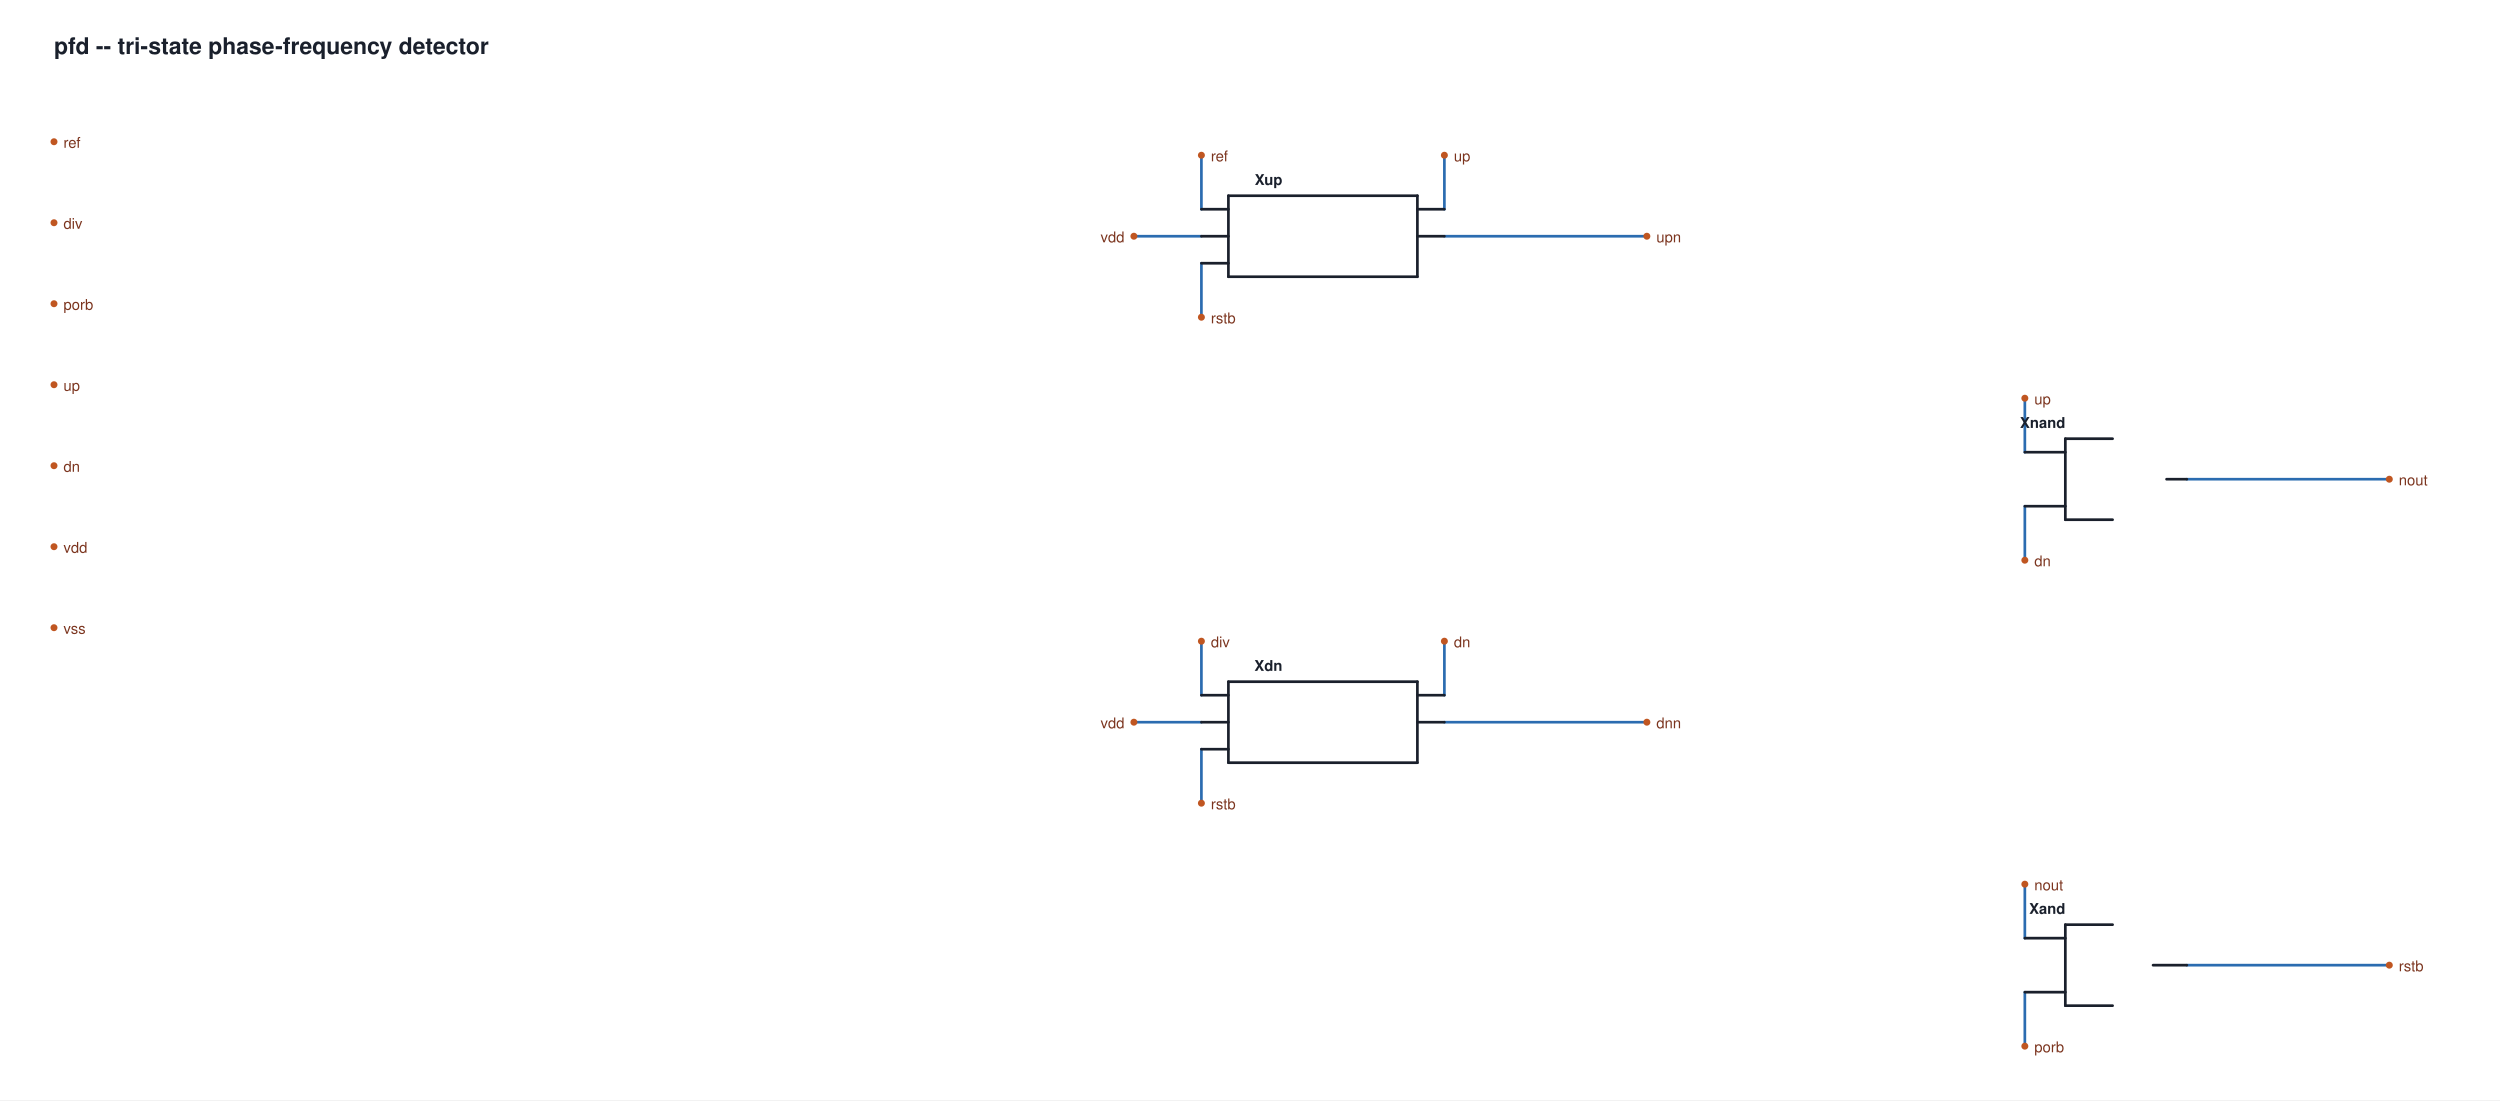
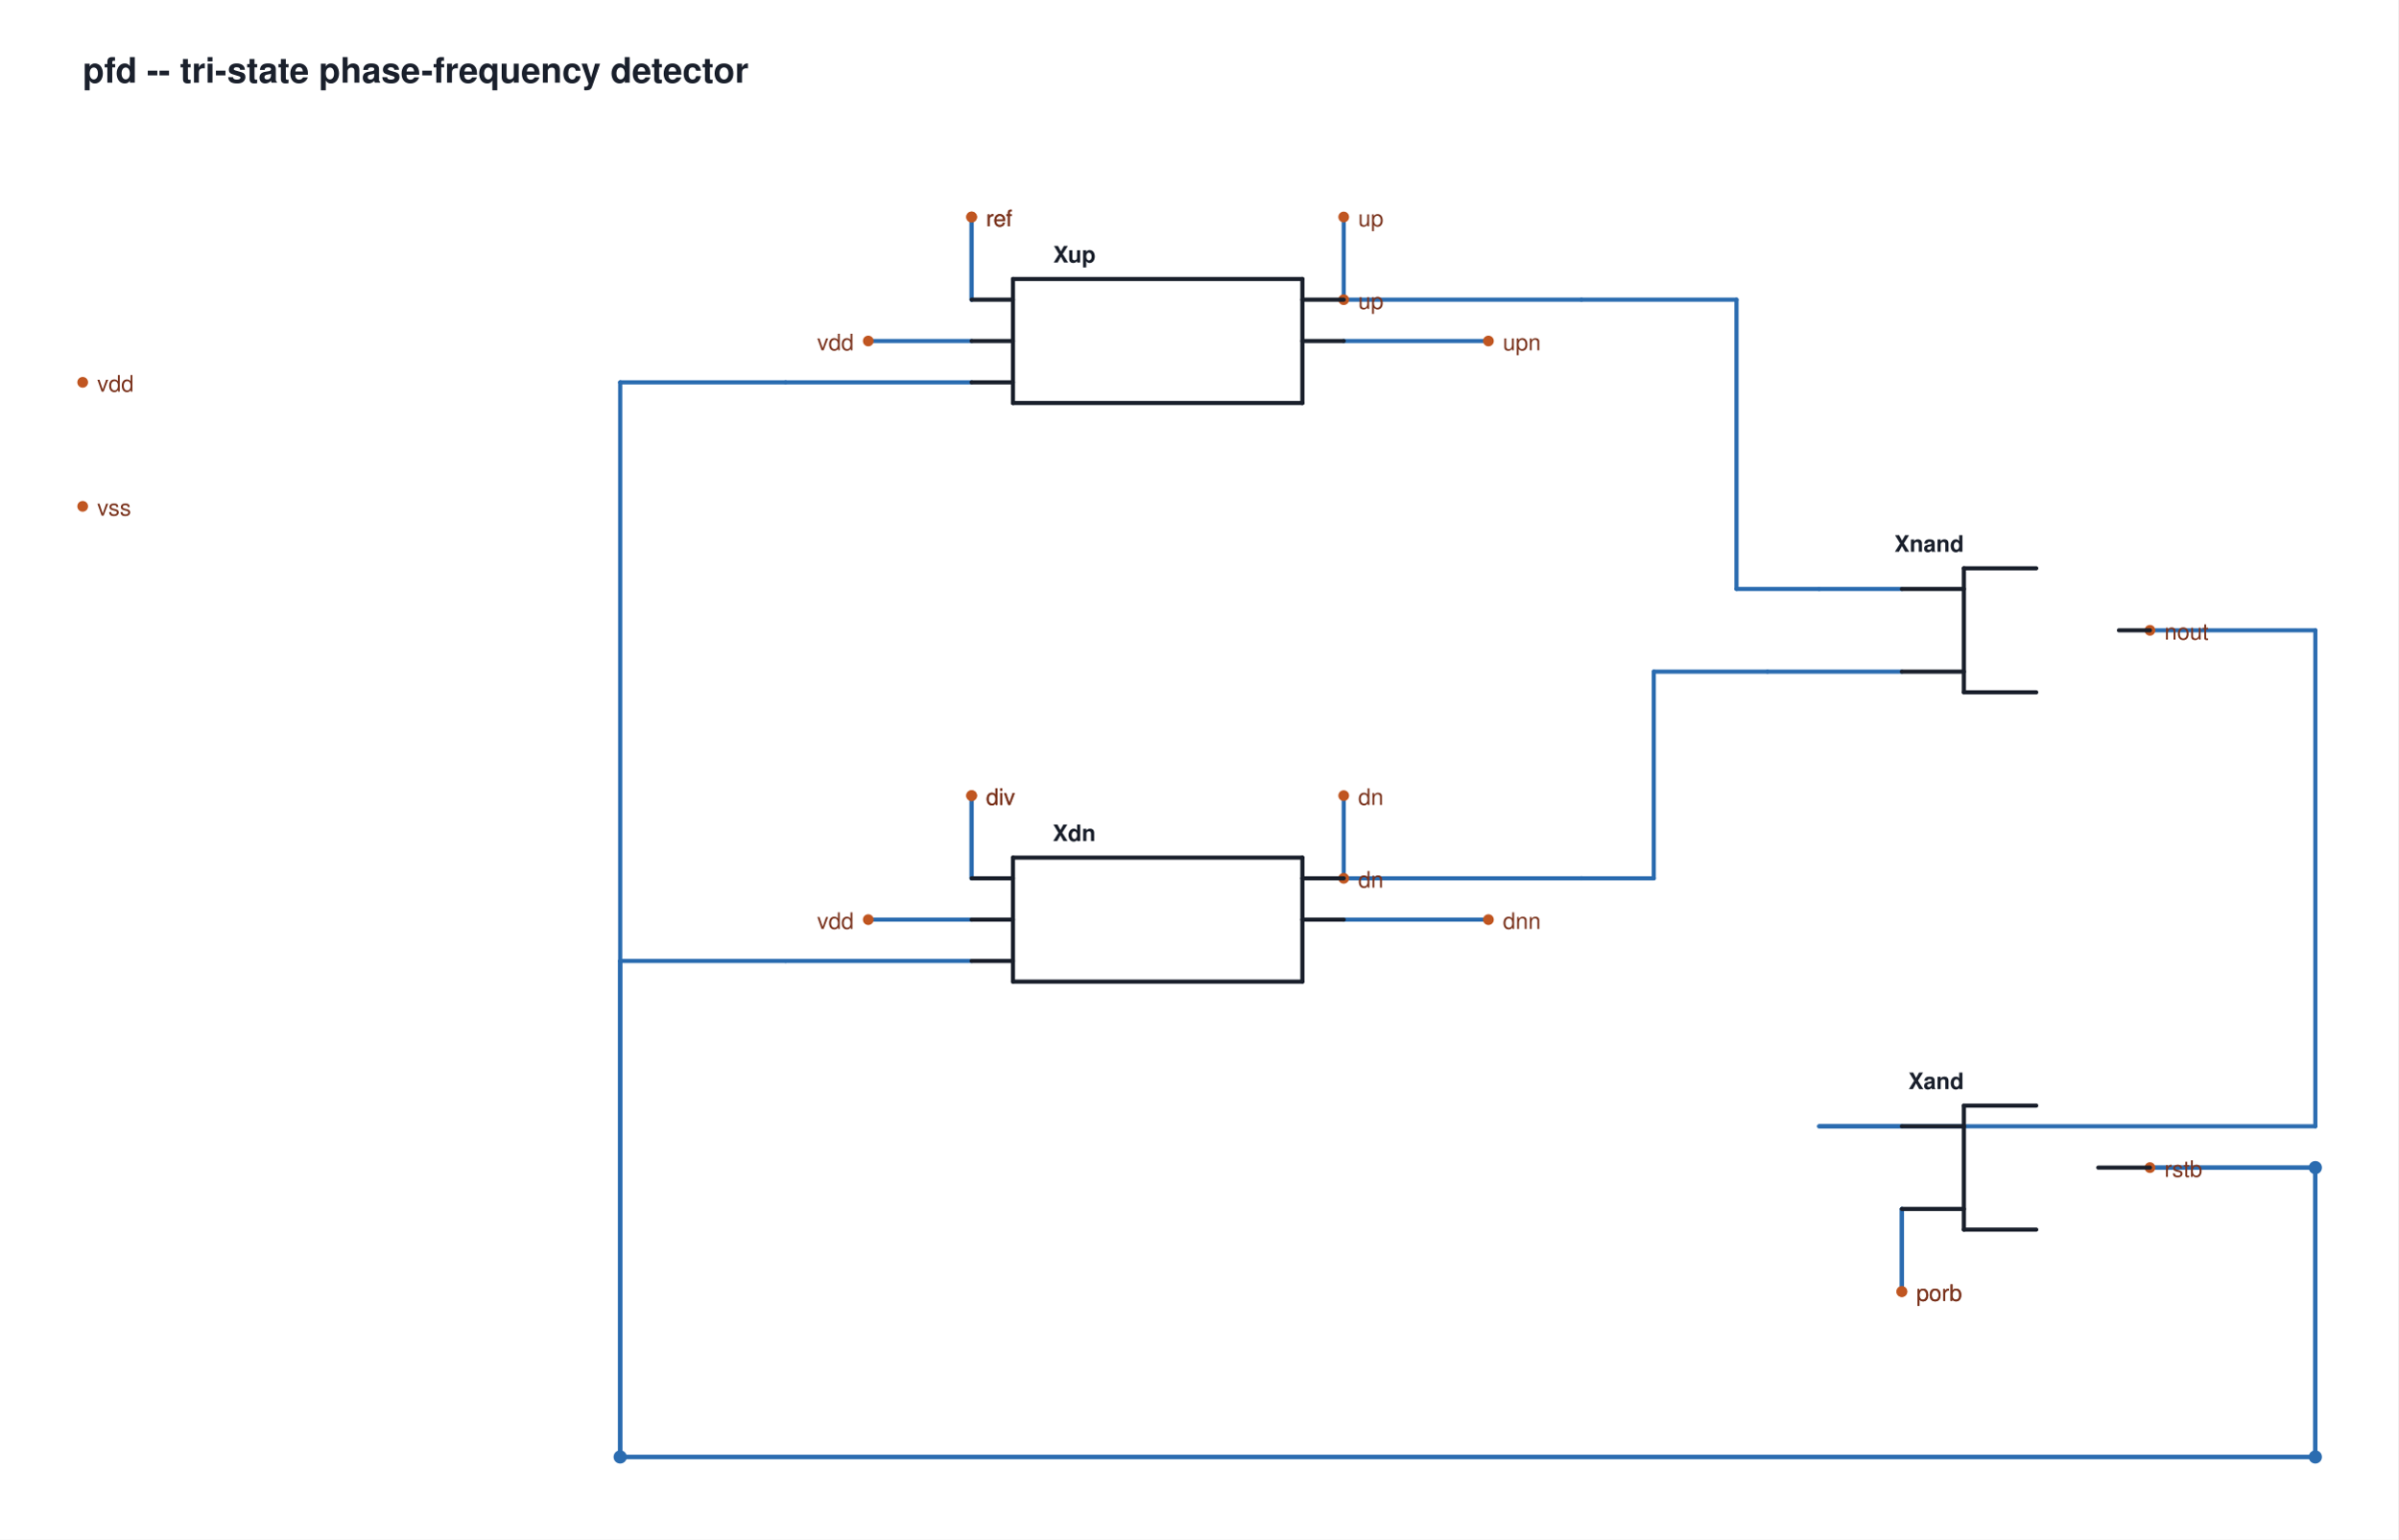
- <svg xmlns="http://www.w3.org/2000/svg" width="1852" height="815" viewBox="-980 -465 1852 815">
-   <rect x="-980.0" y="-465.0" width="1852.0" height="815.0" fill="#ffffff" />
-   <line x1="90.0" y1="-310.0" x2="90.0" y2="-350.0" stroke="#2b6cb0" stroke-width="2" stroke-linecap="round" />
-   <line x1="90.0" y1="-290.0" x2="240.0" y2="-290.0" stroke="#2b6cb0" stroke-width="2" stroke-linecap="round" />
-   <line x1="-90.0" y1="-310.0" x2="-90.0" y2="-350.0" stroke="#2b6cb0" stroke-width="2" stroke-linecap="round" />
-   <line x1="-90.0" y1="-290.0" x2="-140.0" y2="-290.0" stroke="#2b6cb0" stroke-width="2" stroke-linecap="round" />
-   <line x1="-90.0" y1="-270.0" x2="-90.0" y2="-230.0" stroke="#2b6cb0" stroke-width="2" stroke-linecap="round" />
-   <line x1="90.0" y1="50.0" x2="90.0" y2="10.0" stroke="#2b6cb0" stroke-width="2" stroke-linecap="round" />
-   <line x1="90.0" y1="70.0" x2="240.0" y2="70.0" stroke="#2b6cb0" stroke-width="2" stroke-linecap="round" />
-   <line x1="-90.0" y1="50.0" x2="-90.0" y2="10.0" stroke="#2b6cb0" stroke-width="2" stroke-linecap="round" />
-   <line x1="-90.0" y1="70.0" x2="-140.0" y2="70.0" stroke="#2b6cb0" stroke-width="2" stroke-linecap="round" />
-   <line x1="-90.0" y1="90.0" x2="-90.0" y2="130.0" stroke="#2b6cb0" stroke-width="2" stroke-linecap="round" />
-   <line x1="520.0" y1="-130.0" x2="520.0" y2="-170.0" stroke="#2b6cb0" stroke-width="2" stroke-linecap="round" />
-   <line x1="520.0" y1="-90.0" x2="520.0" y2="-50.0" stroke="#2b6cb0" stroke-width="2" stroke-linecap="round" />
-   <line x1="640.0" y1="-110.0" x2="790.0" y2="-110.0" stroke="#2b6cb0" stroke-width="2" stroke-linecap="round" />
-   <line x1="520.0" y1="230.0" x2="520.0" y2="190.0" stroke="#2b6cb0" stroke-width="2" stroke-linecap="round" />
-   <line x1="520.0" y1="270.0" x2="520.0" y2="310.0" stroke="#2b6cb0" stroke-width="2" stroke-linecap="round" />
-   <line x1="640.0" y1="250.0" x2="790.0" y2="250.0" stroke="#2b6cb0" stroke-width="2" stroke-linecap="round" />
-   <line x1="-70.0" y1="-320.0" x2="70.0" y2="-320.0" stroke="#1a202c" stroke-width="2" stroke-linecap="round" />
-   <line x1="-70.0" y1="-260.0" x2="70.0" y2="-260.0" stroke="#1a202c" stroke-width="2" stroke-linecap="round" />
-   <line x1="-70.0" y1="-320.0" x2="-70.0" y2="-260.0" stroke="#1a202c" stroke-width="2" stroke-linecap="round" />
-   <line x1="70.0" y1="-320.0" x2="70.0" y2="-260.0" stroke="#1a202c" stroke-width="2" stroke-linecap="round" />
-   <line x1="-90.0" y1="-310.0" x2="-70.0" y2="-310.0" stroke="#1a202c" stroke-width="2" stroke-linecap="round" />
-   <line x1="-90.0" y1="-290.0" x2="-70.0" y2="-290.0" stroke="#1a202c" stroke-width="2" stroke-linecap="round" />
-   <line x1="-90.0" y1="-270.0" x2="-70.0" y2="-270.0" stroke="#1a202c" stroke-width="2" stroke-linecap="round" />
-   <line x1="70.0" y1="-310.0" x2="90.0" y2="-310.0" stroke="#1a202c" stroke-width="2" stroke-linecap="round" />
-   <line x1="70.0" y1="-290.0" x2="90.0" y2="-290.0" stroke="#1a202c" stroke-width="2" stroke-linecap="round" />
-   <text x="-30.0" y="-328.0" text-anchor="end" font-family="Helvetica,Arial,sans-serif" font-size="11" font-weight="bold" fill="#1a202c">Xup</text>
-   <circle cx="90.0" cy="-350.0" r="2.6" fill="#c05621" />
-   <text x="97.0" y="-345.5" text-anchor="start" font-family="Helvetica,Arial,sans-serif" font-size="11" fill="#7b341e">up</text>
-   <circle cx="240.0" cy="-290.0" r="2.6" fill="#c05621" />
-   <text x="247.0" y="-285.5" text-anchor="start" font-family="Helvetica,Arial,sans-serif" font-size="11" fill="#7b341e">upn</text>
-   <circle cx="-90.0" cy="-350.0" r="2.6" fill="#c05621" />
-   <text x="-83.0" y="-345.5" text-anchor="start" font-family="Helvetica,Arial,sans-serif" font-size="11" fill="#7b341e">ref</text>
-   <circle cx="-140.0" cy="-290.0" r="2.6" fill="#c05621" />
-   <text x="-147.0" y="-285.5" text-anchor="end" font-family="Helvetica,Arial,sans-serif" font-size="11" fill="#7b341e">vdd</text>
-   <circle cx="-90.0" cy="-230.0" r="2.6" fill="#c05621" />
-   <text x="-83.0" y="-225.5" text-anchor="start" font-family="Helvetica,Arial,sans-serif" font-size="11" fill="#7b341e">rstb</text>
-   <line x1="-70.0" y1="40.0" x2="70.0" y2="40.0" stroke="#1a202c" stroke-width="2" stroke-linecap="round" />
-   <line x1="-70.0" y1="100.0" x2="70.0" y2="100.0" stroke="#1a202c" stroke-width="2" stroke-linecap="round" />
-   <line x1="-70.0" y1="40.0" x2="-70.0" y2="100.0" stroke="#1a202c" stroke-width="2" stroke-linecap="round" />
-   <line x1="70.0" y1="40.0" x2="70.0" y2="100.0" stroke="#1a202c" stroke-width="2" stroke-linecap="round" />
-   <line x1="-90.0" y1="50.0" x2="-70.0" y2="50.0" stroke="#1a202c" stroke-width="2" stroke-linecap="round" />
-   <line x1="-90.0" y1="70.0" x2="-70.0" y2="70.0" stroke="#1a202c" stroke-width="2" stroke-linecap="round" />
-   <line x1="-90.0" y1="90.0" x2="-70.0" y2="90.0" stroke="#1a202c" stroke-width="2" stroke-linecap="round" />
-   <line x1="70.0" y1="50.0" x2="90.0" y2="50.0" stroke="#1a202c" stroke-width="2" stroke-linecap="round" />
-   <line x1="70.0" y1="70.0" x2="90.0" y2="70.0" stroke="#1a202c" stroke-width="2" stroke-linecap="round" />
-   <text x="-30.0" y="32.0" text-anchor="end" font-family="Helvetica,Arial,sans-serif" font-size="11" font-weight="bold" fill="#1a202c">Xdn</text>
-   <circle cx="90.0" cy="10.0" r="2.6" fill="#c05621" />
-   <text x="97.0" y="14.5" text-anchor="start" font-family="Helvetica,Arial,sans-serif" font-size="11" fill="#7b341e">dn</text>
-   <circle cx="240.0" cy="70.0" r="2.6" fill="#c05621" />
-   <text x="247.0" y="74.5" text-anchor="start" font-family="Helvetica,Arial,sans-serif" font-size="11" fill="#7b341e">dnn</text>
-   <circle cx="-90.0" cy="10.0" r="2.6" fill="#c05621" />
-   <text x="-83.0" y="14.5" text-anchor="start" font-family="Helvetica,Arial,sans-serif" font-size="11" fill="#7b341e">div</text>
-   <circle cx="-140.0" cy="70.0" r="2.6" fill="#c05621" />
-   <text x="-147.0" y="74.5" text-anchor="end" font-family="Helvetica,Arial,sans-serif" font-size="11" fill="#7b341e">vdd</text>
-   <circle cx="-90.0" cy="130.0" r="2.6" fill="#c05621" />
-   <text x="-83.0" y="134.5" text-anchor="start" font-family="Helvetica,Arial,sans-serif" font-size="11" fill="#7b341e">rstb</text>
-   <line x1="520.0" y1="-130.0" x2="550.0" y2="-130.0" stroke="#1a202c" stroke-width="2" stroke-linecap="round" />
-   <line x1="520.0" y1="-90.0" x2="550.0" y2="-90.0" stroke="#1a202c" stroke-width="2" stroke-linecap="round" />
-   <line x1="550.0" y1="-140.0" x2="550.0" y2="-80.0" stroke="#1a202c" stroke-width="2" stroke-linecap="round" />
-   <line x1="550.0" y1="-80.0" x2="585.0" y2="-80.0" stroke="#1a202c" stroke-width="2" stroke-linecap="round" />
-   <line x1="550.0" y1="-140.0" x2="585.0" y2="-140.0" stroke="#1a202c" stroke-width="2" stroke-linecap="round" />
-   <line x1="625.0" y1="-110.0" x2="640.0" y2="-110.0" stroke="#1a202c" stroke-width="2" stroke-linecap="round" />
-   <text x="550.0" y="-148.0" text-anchor="end" font-family="Helvetica,Arial,sans-serif" font-size="11" font-weight="bold" fill="#1a202c">Xnand</text>
-   <circle cx="520.0" cy="-170.0" r="2.6" fill="#c05621" />
-   <text x="527.0" y="-165.5" text-anchor="start" font-family="Helvetica,Arial,sans-serif" font-size="11" fill="#7b341e">up</text>
-   <circle cx="520.0" cy="-50.0" r="2.6" fill="#c05621" />
-   <text x="527.0" y="-45.5" text-anchor="start" font-family="Helvetica,Arial,sans-serif" font-size="11" fill="#7b341e">dn</text>
-   <circle cx="790.0" cy="-110.0" r="2.6" fill="#c05621" />
-   <text x="797.0" y="-105.5" text-anchor="start" font-family="Helvetica,Arial,sans-serif" font-size="11" fill="#7b341e">nout</text>
-   <line x1="520.0" y1="230.0" x2="550.0" y2="230.0" stroke="#1a202c" stroke-width="2" stroke-linecap="round" />
-   <line x1="520.0" y1="270.0" x2="550.0" y2="270.0" stroke="#1a202c" stroke-width="2" stroke-linecap="round" />
-   <line x1="550.0" y1="220.0" x2="550.0" y2="280.0" stroke="#1a202c" stroke-width="2" stroke-linecap="round" />
-   <line x1="550.0" y1="280.0" x2="585.0" y2="280.0" stroke="#1a202c" stroke-width="2" stroke-linecap="round" />
-   <line x1="550.0" y1="220.0" x2="585.0" y2="220.0" stroke="#1a202c" stroke-width="2" stroke-linecap="round" />
-   <line x1="615.0" y1="250.0" x2="640.0" y2="250.0" stroke="#1a202c" stroke-width="2" stroke-linecap="round" />
-   <text x="550.0" y="212.0" text-anchor="end" font-family="Helvetica,Arial,sans-serif" font-size="11" font-weight="bold" fill="#1a202c">Xand</text>
-   <circle cx="520.0" cy="190.0" r="2.6" fill="#c05621" />
-   <text x="527.0" y="194.5" text-anchor="start" font-family="Helvetica,Arial,sans-serif" font-size="11" fill="#7b341e">nout</text>
-   <circle cx="520.0" cy="310.0" r="2.6" fill="#c05621" />
-   <text x="527.0" y="314.5" text-anchor="start" font-family="Helvetica,Arial,sans-serif" font-size="11" fill="#7b341e">porb</text>
-   <circle cx="790.0" cy="250.0" r="2.6" fill="#c05621" />
-   <text x="797.0" y="254.5" text-anchor="start" font-family="Helvetica,Arial,sans-serif" font-size="11" fill="#7b341e">rstb</text>
-   <circle cx="-940.0" cy="-360.0" r="2.6" fill="#c05621" />
-   <text x="-933.0" y="-355.5" text-anchor="start" font-family="Helvetica,Arial,sans-serif" font-size="11" fill="#7b341e">ref</text>
-   <circle cx="-940.0" cy="-300.0" r="2.6" fill="#c05621" />
-   <text x="-933.0" y="-295.5" text-anchor="start" font-family="Helvetica,Arial,sans-serif" font-size="11" fill="#7b341e">div</text>
-   <circle cx="-940.0" cy="-240.0" r="2.6" fill="#c05621" />
-   <text x="-933.0" y="-235.5" text-anchor="start" font-family="Helvetica,Arial,sans-serif" font-size="11" fill="#7b341e">porb</text>
-   <circle cx="-940.0" cy="-180.0" r="2.6" fill="#c05621" />
-   <text x="-933.0" y="-175.5" text-anchor="start" font-family="Helvetica,Arial,sans-serif" font-size="11" fill="#7b341e">up</text>
-   <circle cx="-940.0" cy="-120.0" r="2.6" fill="#c05621" />
-   <text x="-933.0" y="-115.5" text-anchor="start" font-family="Helvetica,Arial,sans-serif" font-size="11" fill="#7b341e">dn</text>
-   <circle cx="-940.0" cy="-60.0" r="2.6" fill="#c05621" />
-   <text x="-933.0" y="-55.5" text-anchor="start" font-family="Helvetica,Arial,sans-serif" font-size="11" fill="#7b341e">vdd</text>
-   <circle cx="-940.0" cy="0.0" r="2.6" fill="#c05621" />
-   <text x="-933.0" y="4.5" text-anchor="start" font-family="Helvetica,Arial,sans-serif" font-size="11" fill="#7b341e">vss</text>
-   <text x="-940.0" y="-425.0" font-family="Helvetica,Arial,sans-serif" font-size="17.0" font-weight="bold" fill="#1a202c">pfd -- tri-state phase-frequency detector</text>
+ <svg xmlns="http://www.w3.org/2000/svg" width="1160" height="745" viewBox="-560 -385 1160 745">
+   <rect x="-560.0" y="-385.0" width="1160.0" height="745.0" fill="#ffffff" />
+   <line x1="90.0" y1="-240.0" x2="205.0" y2="-240.0" stroke="#2b6cb0" stroke-width="2" stroke-linecap="round" />
+   <line x1="205.0" y1="-240.0" x2="280.0" y2="-240.0" stroke="#2b6cb0" stroke-width="2" stroke-linecap="round" />
+   <line x1="280.0" y1="-240.0" x2="280.0" y2="-100.0" stroke="#2b6cb0" stroke-width="2" stroke-linecap="round" />
+   <line x1="280.0" y1="-100.0" x2="320.0" y2="-100.0" stroke="#2b6cb0" stroke-width="2" stroke-linecap="round" />
+   <line x1="320.0" y1="-100.0" x2="360.0" y2="-100.0" stroke="#2b6cb0" stroke-width="2" stroke-linecap="round" />
+   <line x1="90.0" y1="40.0" x2="205.0" y2="40.0" stroke="#2b6cb0" stroke-width="2" stroke-linecap="round" />
+   <line x1="205.0" y1="40.0" x2="240.0" y2="40.0" stroke="#2b6cb0" stroke-width="2" stroke-linecap="round" />
+   <line x1="240.0" y1="40.0" x2="240.0" y2="-60.0" stroke="#2b6cb0" stroke-width="2" stroke-linecap="round" />
+   <line x1="240.0" y1="-60.0" x2="295.0" y2="-60.0" stroke="#2b6cb0" stroke-width="2" stroke-linecap="round" />
+   <line x1="295.0" y1="-60.0" x2="360.0" y2="-60.0" stroke="#2b6cb0" stroke-width="2" stroke-linecap="round" />
+   <line x1="480.0" y1="-80.0" x2="560.0" y2="-80.0" stroke="#2b6cb0" stroke-width="2" stroke-linecap="round" />
+   <line x1="560.0" y1="-80.0" x2="560.0" y2="160.0" stroke="#2b6cb0" stroke-width="2" stroke-linecap="round" />
+   <line x1="560.0" y1="160.0" x2="320.0" y2="160.0" stroke="#2b6cb0" stroke-width="2" stroke-linecap="round" />
+   <line x1="320.0" y1="160.0" x2="360.0" y2="160.0" stroke="#2b6cb0" stroke-width="2" stroke-linecap="round" />
+   <line x1="480.0" y1="180.0" x2="560.0" y2="180.0" stroke="#2b6cb0" stroke-width="2" stroke-linecap="round" />
+   <line x1="560.0" y1="180.0" x2="560.0" y2="320.0" stroke="#2b6cb0" stroke-width="2" stroke-linecap="round" />
+   <line x1="560.0" y1="320.0" x2="-260.0" y2="320.0" stroke="#2b6cb0" stroke-width="2" stroke-linecap="round" />
+   <line x1="-260.0" y1="320.0" x2="-260.0" y2="-200.0" stroke="#2b6cb0" stroke-width="2" stroke-linecap="round" />
+   <line x1="-260.0" y1="-200.0" x2="-180.0" y2="-200.0" stroke="#2b6cb0" stroke-width="2" stroke-linecap="round" />
+   <line x1="-180.0" y1="-200.0" x2="-90.0" y2="-200.0" stroke="#2b6cb0" stroke-width="2" stroke-linecap="round" />
+   <line x1="480.0" y1="180.0" x2="560.0" y2="180.0" stroke="#2b6cb0" stroke-width="2" stroke-linecap="round" />
+   <line x1="560.0" y1="180.0" x2="560.0" y2="320.0" stroke="#2b6cb0" stroke-width="2" stroke-linecap="round" />
+   <line x1="560.0" y1="320.0" x2="-260.0" y2="320.0" stroke="#2b6cb0" stroke-width="2" stroke-linecap="round" />
+   <line x1="-260.0" y1="320.0" x2="-260.0" y2="80.0" stroke="#2b6cb0" stroke-width="2" stroke-linecap="round" />
+   <line x1="-260.0" y1="80.0" x2="-180.0" y2="80.0" stroke="#2b6cb0" stroke-width="2" stroke-linecap="round" />
+   <line x1="-180.0" y1="80.0" x2="-90.0" y2="80.0" stroke="#2b6cb0" stroke-width="2" stroke-linecap="round" />
+   <line x1="90.0" y1="-220.0" x2="160.0" y2="-220.0" stroke="#2b6cb0" stroke-width="2" stroke-linecap="round" />
+   <line x1="-90.0" y1="-240.0" x2="-90.0" y2="-280.0" stroke="#2b6cb0" stroke-width="2" stroke-linecap="round" />
+   <line x1="-90.0" y1="-220.0" x2="-140.0" y2="-220.0" stroke="#2b6cb0" stroke-width="2" stroke-linecap="round" />
+   <line x1="90.0" y1="60.0" x2="160.0" y2="60.0" stroke="#2b6cb0" stroke-width="2" stroke-linecap="round" />
+   <line x1="-90.0" y1="40.0" x2="-90.0" y2="0.0" stroke="#2b6cb0" stroke-width="2" stroke-linecap="round" />
+   <line x1="-90.0" y1="60.0" x2="-140.0" y2="60.0" stroke="#2b6cb0" stroke-width="2" stroke-linecap="round" />
+   <line x1="360.0" y1="200.0" x2="360.0" y2="240.0" stroke="#2b6cb0" stroke-width="2" stroke-linecap="round" />
+   <line x1="-90.0" y1="-240.0" x2="-90.0" y2="-280.0" stroke="#2b6cb0" stroke-width="2" stroke-linecap="round" />
+   <line x1="-90.0" y1="40.0" x2="-90.0" y2="0.0" stroke="#2b6cb0" stroke-width="2" stroke-linecap="round" />
+   <line x1="360.0" y1="200.0" x2="360.0" y2="240.0" stroke="#2b6cb0" stroke-width="2" stroke-linecap="round" />
+   <line x1="90.0" y1="-240.0" x2="90.0" y2="-280.0" stroke="#2b6cb0" stroke-width="2" stroke-linecap="round" />
+   <line x1="90.0" y1="40.0" x2="90.0" y2="0.0" stroke="#2b6cb0" stroke-width="2" stroke-linecap="round" />
+   <circle cx="560.0" cy="180.0" r="3.2" fill="#2b6cb0" />
+   <circle cx="560.0" cy="320.0" r="3.2" fill="#2b6cb0" />
+   <circle cx="-260.0" cy="320.0" r="3.2" fill="#2b6cb0" />
+   <circle cx="90.0" cy="-240.0" r="2.6" fill="#c05621" />
+   <text x="97.0" y="-235.5" text-anchor="start" font-family="Helvetica,Arial,sans-serif" font-size="11" fill="#7b341e">up</text>
+   <circle cx="90.0" cy="40.0" r="2.6" fill="#c05621" />
+   <text x="97.0" y="44.5" text-anchor="start" font-family="Helvetica,Arial,sans-serif" font-size="11" fill="#7b341e">dn</text>
+   <circle cx="480.0" cy="-80.0" r="2.6" fill="#c05621" />
+   <text x="487.0" y="-75.5" text-anchor="start" font-family="Helvetica,Arial,sans-serif" font-size="11" fill="#7b341e">nout</text>
+   <circle cx="480.0" cy="180.0" r="2.6" fill="#c05621" />
+   <text x="487.0" y="184.5" text-anchor="start" font-family="Helvetica,Arial,sans-serif" font-size="11" fill="#7b341e">rstb</text>
+   <line x1="-70.0" y1="-250.0" x2="70.0" y2="-250.0" stroke="#1a202c" stroke-width="2" stroke-linecap="round" />
+   <line x1="-70.0" y1="-190.0" x2="70.0" y2="-190.0" stroke="#1a202c" stroke-width="2" stroke-linecap="round" />
+   <line x1="-70.0" y1="-250.0" x2="-70.0" y2="-190.0" stroke="#1a202c" stroke-width="2" stroke-linecap="round" />
+   <line x1="70.0" y1="-250.0" x2="70.0" y2="-190.0" stroke="#1a202c" stroke-width="2" stroke-linecap="round" />
+   <line x1="-90.0" y1="-240.0" x2="-70.0" y2="-240.0" stroke="#1a202c" stroke-width="2" stroke-linecap="round" />
+   <line x1="-90.0" y1="-220.0" x2="-70.0" y2="-220.0" stroke="#1a202c" stroke-width="2" stroke-linecap="round" />
+   <line x1="-90.0" y1="-200.0" x2="-70.0" y2="-200.0" stroke="#1a202c" stroke-width="2" stroke-linecap="round" />
+   <line x1="70.0" y1="-240.0" x2="90.0" y2="-240.0" stroke="#1a202c" stroke-width="2" stroke-linecap="round" />
+   <line x1="70.0" y1="-220.0" x2="90.0" y2="-220.0" stroke="#1a202c" stroke-width="2" stroke-linecap="round" />
+   <text x="-30.0" y="-258.0" text-anchor="end" font-family="Helvetica,Arial,sans-serif" font-size="11" font-weight="bold" fill="#1a202c">Xup</text>
+   <circle cx="160.0" cy="-220.0" r="2.6" fill="#c05621" />
+   <text x="167.0" y="-215.5" text-anchor="start" font-family="Helvetica,Arial,sans-serif" font-size="11" fill="#7b341e">upn</text>
+   <circle cx="-90.0" cy="-280.0" r="2.6" fill="#c05621" />
+   <text x="-83.0" y="-275.5" text-anchor="start" font-family="Helvetica,Arial,sans-serif" font-size="11" fill="#7b341e">ref</text>
+   <circle cx="-140.0" cy="-220.0" r="2.6" fill="#c05621" />
+   <text x="-147.0" y="-215.5" text-anchor="end" font-family="Helvetica,Arial,sans-serif" font-size="11" fill="#7b341e">vdd</text>
+   <line x1="-70.0" y1="30.0" x2="70.0" y2="30.0" stroke="#1a202c" stroke-width="2" stroke-linecap="round" />
+   <line x1="-70.0" y1="90.0" x2="70.0" y2="90.0" stroke="#1a202c" stroke-width="2" stroke-linecap="round" />
+   <line x1="-70.0" y1="30.0" x2="-70.0" y2="90.0" stroke="#1a202c" stroke-width="2" stroke-linecap="round" />
+   <line x1="70.0" y1="30.0" x2="70.0" y2="90.0" stroke="#1a202c" stroke-width="2" stroke-linecap="round" />
+   <line x1="-90.0" y1="40.0" x2="-70.0" y2="40.0" stroke="#1a202c" stroke-width="2" stroke-linecap="round" />
+   <line x1="-90.0" y1="60.0" x2="-70.0" y2="60.0" stroke="#1a202c" stroke-width="2" stroke-linecap="round" />
+   <line x1="-90.0" y1="80.0" x2="-70.0" y2="80.0" stroke="#1a202c" stroke-width="2" stroke-linecap="round" />
+   <line x1="70.0" y1="40.0" x2="90.0" y2="40.0" stroke="#1a202c" stroke-width="2" stroke-linecap="round" />
+   <line x1="70.0" y1="60.0" x2="90.0" y2="60.0" stroke="#1a202c" stroke-width="2" stroke-linecap="round" />
+   <text x="-30.0" y="22.0" text-anchor="end" font-family="Helvetica,Arial,sans-serif" font-size="11" font-weight="bold" fill="#1a202c">Xdn</text>
+   <circle cx="160.0" cy="60.0" r="2.6" fill="#c05621" />
+   <text x="167.0" y="64.5" text-anchor="start" font-family="Helvetica,Arial,sans-serif" font-size="11" fill="#7b341e">dnn</text>
+   <circle cx="-90.0" cy="0.0" r="2.6" fill="#c05621" />
+   <text x="-83.0" y="4.5" text-anchor="start" font-family="Helvetica,Arial,sans-serif" font-size="11" fill="#7b341e">div</text>
+   <circle cx="-140.0" cy="60.0" r="2.6" fill="#c05621" />
+   <text x="-147.0" y="64.5" text-anchor="end" font-family="Helvetica,Arial,sans-serif" font-size="11" fill="#7b341e">vdd</text>
+   <line x1="360.0" y1="-100.0" x2="390.0" y2="-100.0" stroke="#1a202c" stroke-width="2" stroke-linecap="round" />
+   <line x1="360.0" y1="-60.0" x2="390.0" y2="-60.0" stroke="#1a202c" stroke-width="2" stroke-linecap="round" />
+   <line x1="390.0" y1="-110.0" x2="390.0" y2="-50.0" stroke="#1a202c" stroke-width="2" stroke-linecap="round" />
+   <line x1="390.0" y1="-50.0" x2="425.0" y2="-50.0" stroke="#1a202c" stroke-width="2" stroke-linecap="round" />
+   <line x1="390.0" y1="-110.0" x2="425.0" y2="-110.0" stroke="#1a202c" stroke-width="2" stroke-linecap="round" />
+   <line x1="465.0" y1="-80.0" x2="480.0" y2="-80.0" stroke="#1a202c" stroke-width="2" stroke-linecap="round" />
+   <text x="390.0" y="-118.0" text-anchor="end" font-family="Helvetica,Arial,sans-serif" font-size="11" font-weight="bold" fill="#1a202c">Xnand</text>
+   <line x1="360.0" y1="160.0" x2="390.0" y2="160.0" stroke="#1a202c" stroke-width="2" stroke-linecap="round" />
+   <line x1="360.0" y1="200.0" x2="390.0" y2="200.0" stroke="#1a202c" stroke-width="2" stroke-linecap="round" />
+   <line x1="390.0" y1="150.0" x2="390.0" y2="210.0" stroke="#1a202c" stroke-width="2" stroke-linecap="round" />
+   <line x1="390.0" y1="210.0" x2="425.0" y2="210.0" stroke="#1a202c" stroke-width="2" stroke-linecap="round" />
+   <line x1="390.0" y1="150.0" x2="425.0" y2="150.0" stroke="#1a202c" stroke-width="2" stroke-linecap="round" />
+   <line x1="455.0" y1="180.0" x2="480.0" y2="180.0" stroke="#1a202c" stroke-width="2" stroke-linecap="round" />
+   <text x="390.0" y="142.0" text-anchor="end" font-family="Helvetica,Arial,sans-serif" font-size="11" font-weight="bold" fill="#1a202c">Xand</text>
+   <circle cx="360.0" cy="240.0" r="2.6" fill="#c05621" />
+   <text x="367.0" y="244.5" text-anchor="start" font-family="Helvetica,Arial,sans-serif" font-size="11" fill="#7b341e">porb</text>
+   <circle cx="-90.0" cy="-280.0" r="2.6" fill="#c05621" />
+   <text x="-83.0" y="-275.5" text-anchor="start" font-family="Helvetica,Arial,sans-serif" font-size="11" fill="#7b341e">ref</text>
+   <circle cx="-90.0" cy="0.0" r="2.6" fill="#c05621" />
+   <text x="-83.0" y="4.5" text-anchor="start" font-family="Helvetica,Arial,sans-serif" font-size="11" fill="#7b341e">div</text>
+   <circle cx="360.0" cy="240.0" r="2.6" fill="#c05621" />
+   <text x="367.0" y="244.5" text-anchor="start" font-family="Helvetica,Arial,sans-serif" font-size="11" fill="#7b341e">porb</text>
+   <circle cx="90.0" cy="-280.0" r="2.6" fill="#c05621" />
+   <text x="97.0" y="-275.5" text-anchor="start" font-family="Helvetica,Arial,sans-serif" font-size="11" fill="#7b341e">up</text>
+   <circle cx="90.0" cy="0.0" r="2.6" fill="#c05621" />
+   <text x="97.0" y="4.5" text-anchor="start" font-family="Helvetica,Arial,sans-serif" font-size="11" fill="#7b341e">dn</text>
+   <circle cx="-520.0" cy="-200.0" r="2.6" fill="#c05621" />
+   <text x="-513.0" y="-195.5" text-anchor="start" font-family="Helvetica,Arial,sans-serif" font-size="11" fill="#7b341e">vdd</text>
+   <circle cx="-520.0" cy="-140.0" r="2.6" fill="#c05621" />
+   <text x="-513.0" y="-135.5" text-anchor="start" font-family="Helvetica,Arial,sans-serif" font-size="11" fill="#7b341e">vss</text>
+   <text x="-520.0" y="-345.0" font-family="Helvetica,Arial,sans-serif" font-size="17.0" font-weight="bold" fill="#1a202c">pfd -- tri-state phase-frequency detector</text>
</svg>
